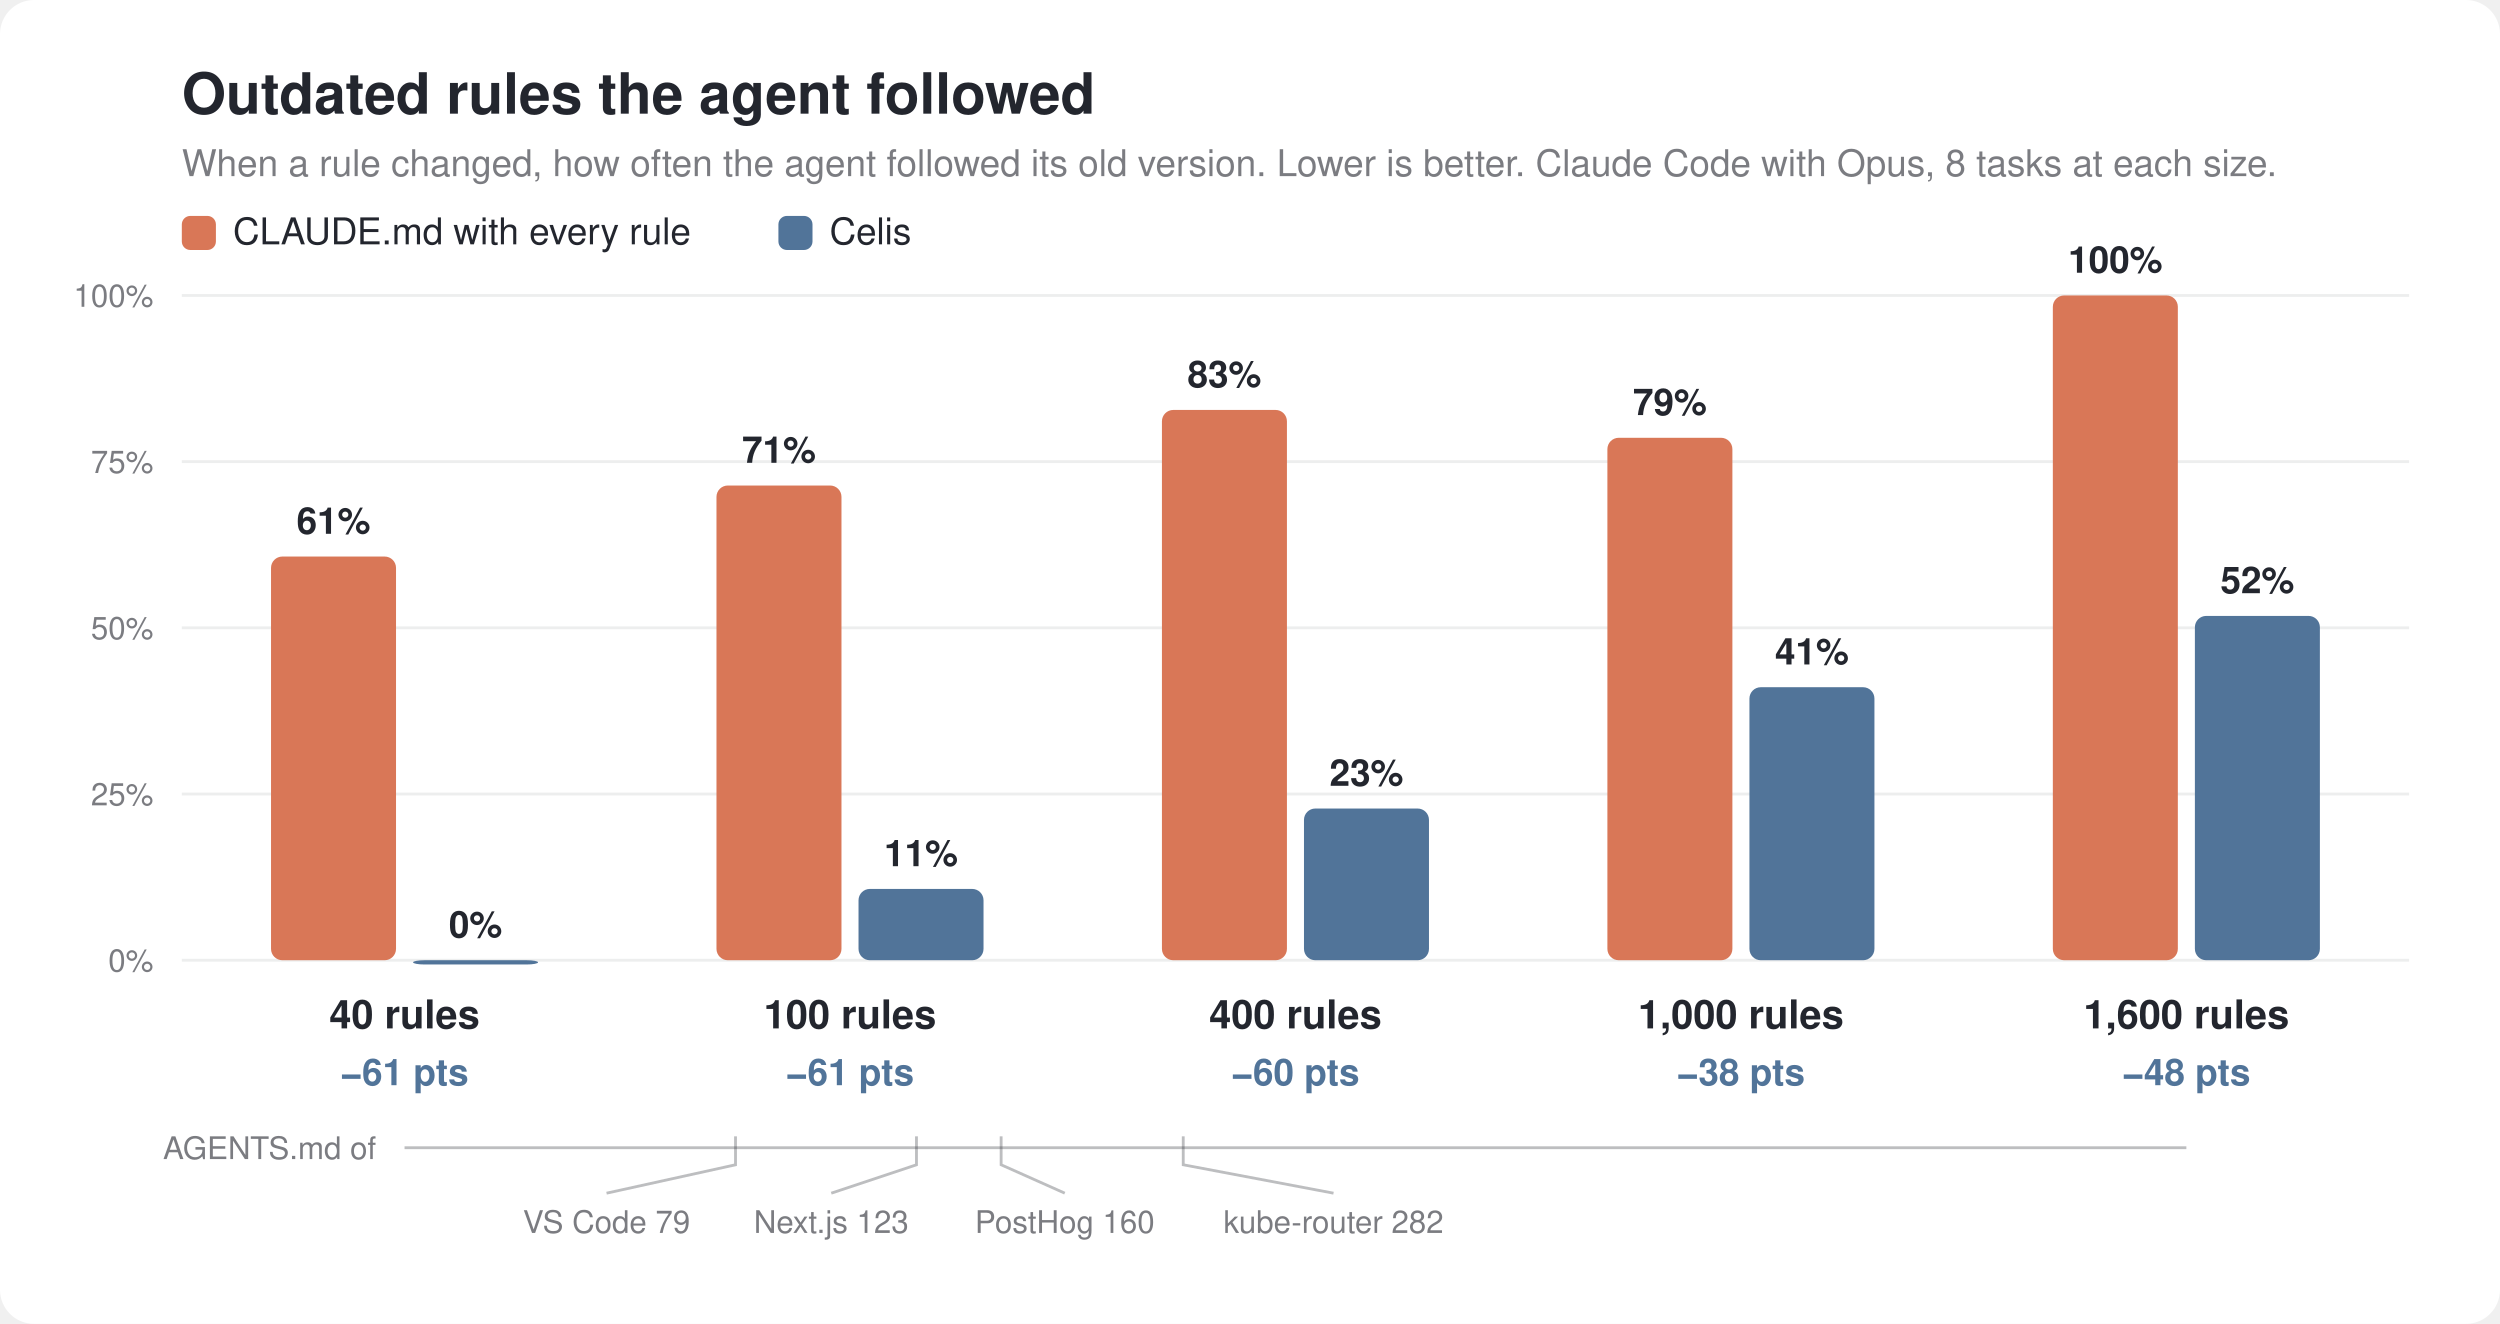
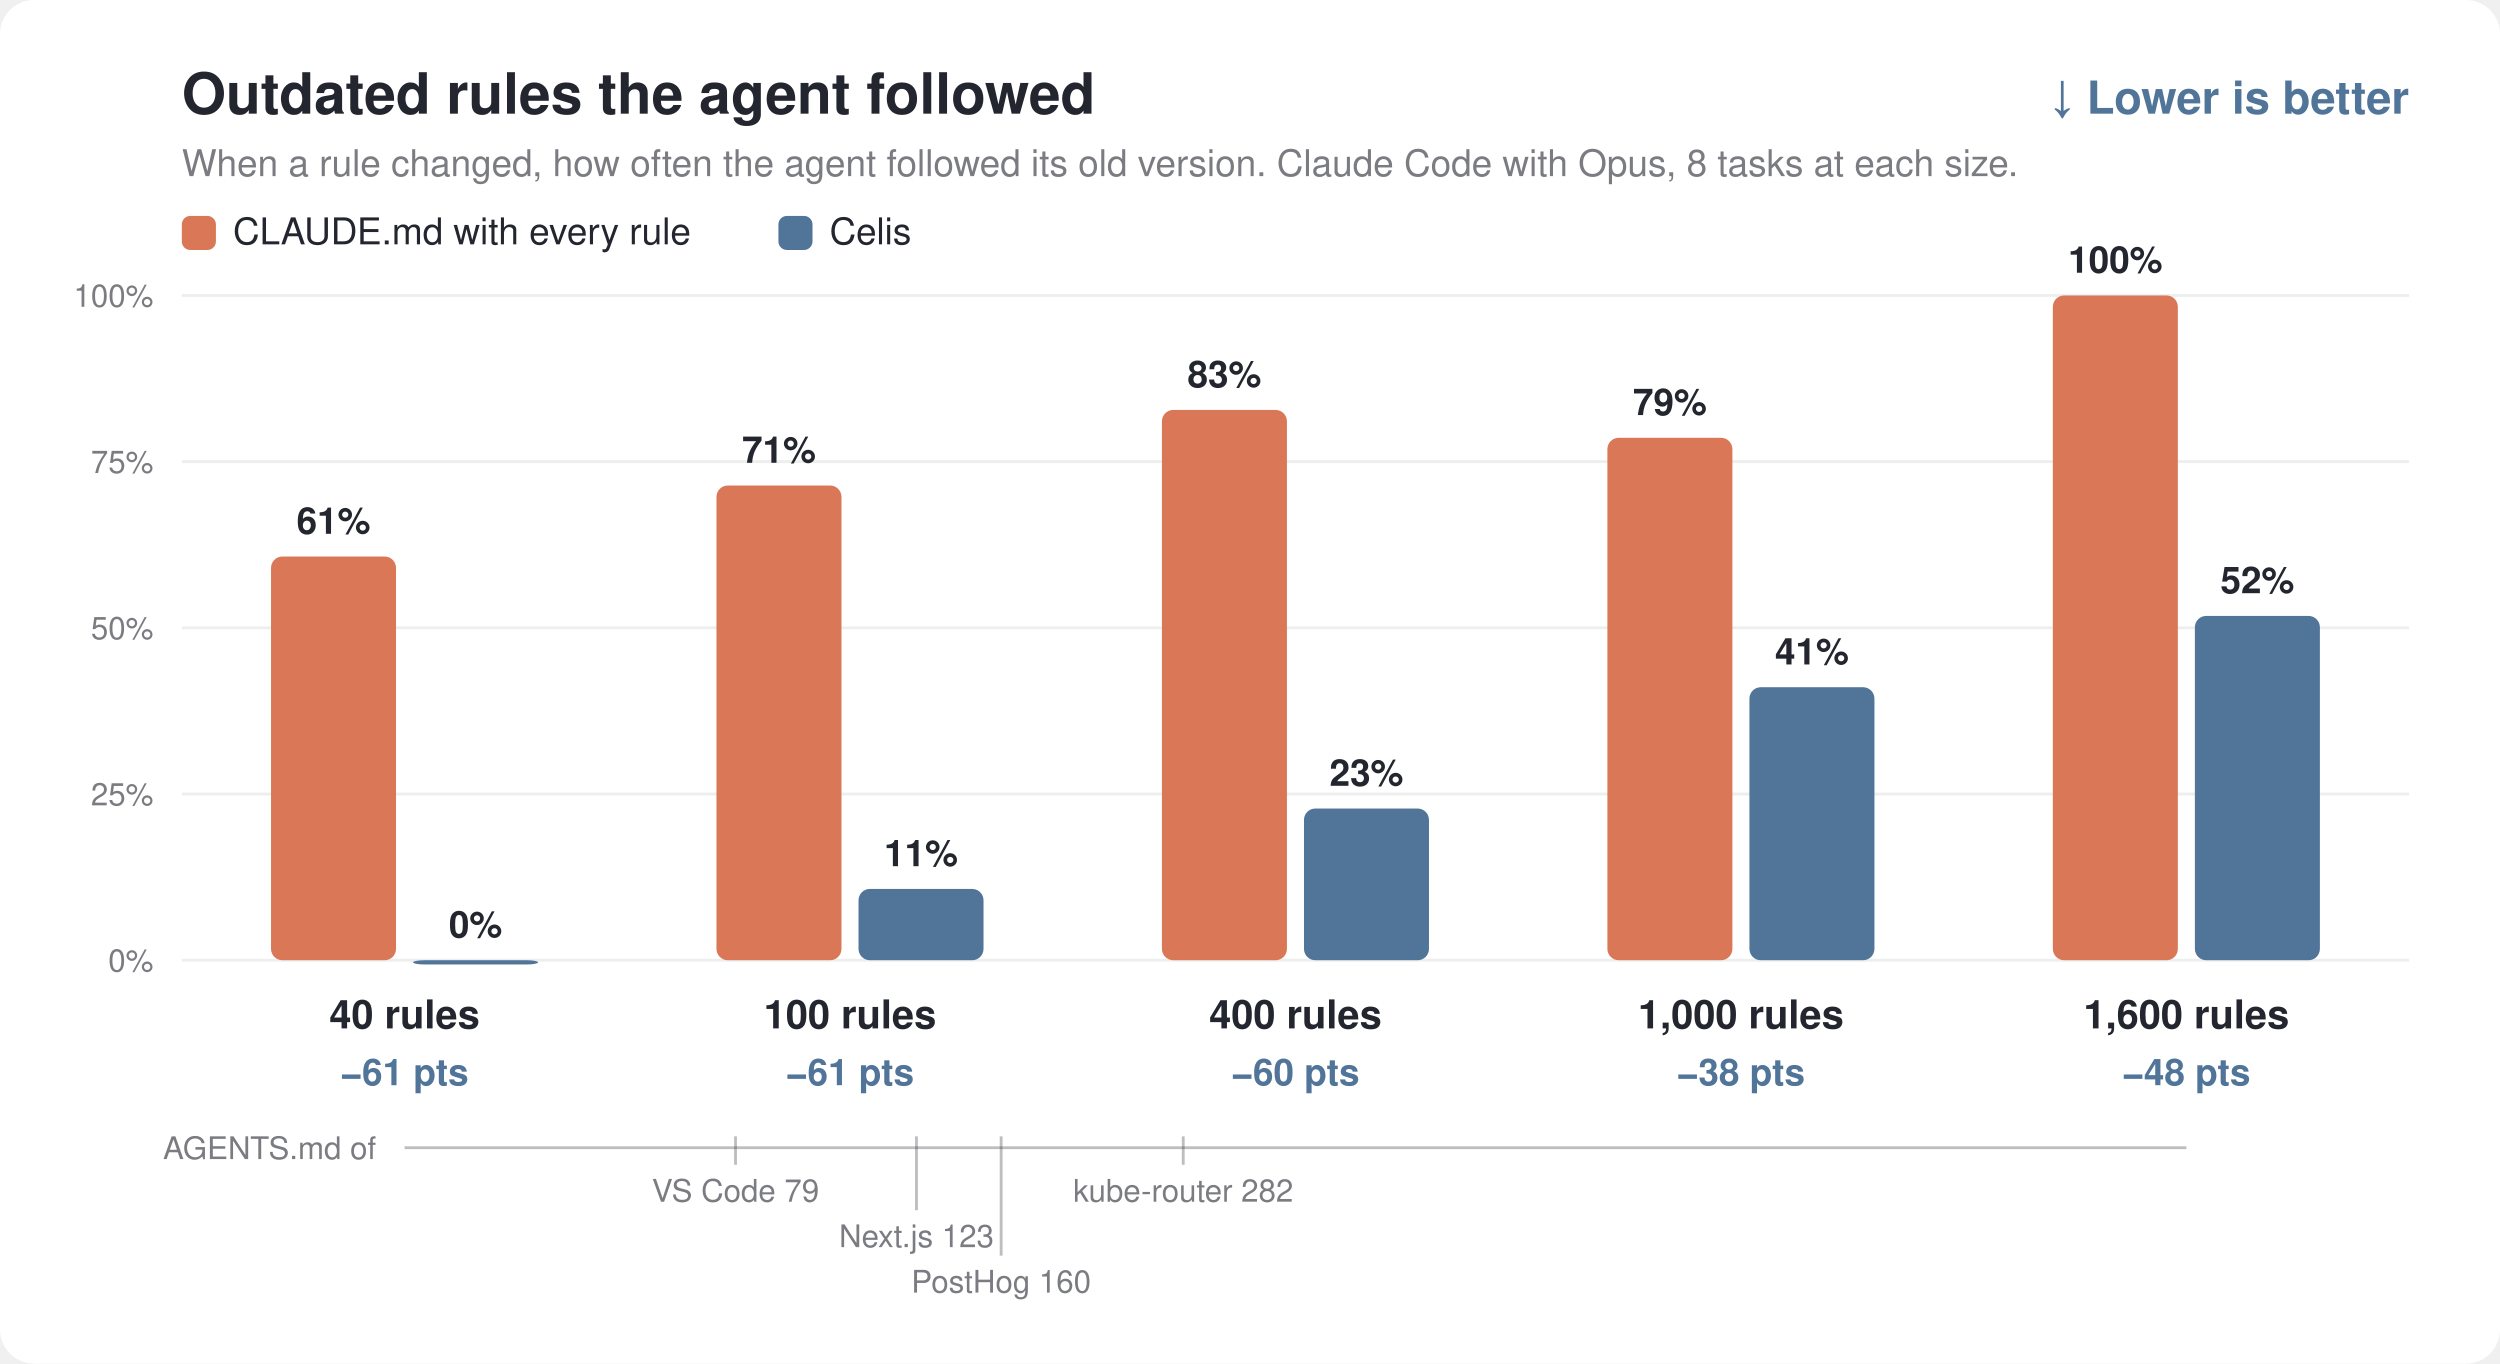
- <svg xmlns="http://www.w3.org/2000/svg" viewBox="0 0 880 466" width="880" height="466">
+ <svg xmlns="http://www.w3.org/2000/svg" viewBox="0 0 880 480" width="880" height="480">
  <style>
  .board { fill: #fff } .ink { fill: #23262e } .secondary { fill: rgb(35 38 46 / 0.6) }
  .grid { stroke: rgb(35 38 46 / 0.08) } .rule { stroke: rgb(35 38 46 / 0.3) }
  .claude { fill: #d97757 } .celis { fill: #517499 } .worse { fill: #b4492f }
  text { font-family: -apple-system, BlinkMacSystemFont, 'Segoe UI', Helvetica, Arial, sans-serif;
         font-variant-numeric: tabular-nums }
  .title { font-size: 20px; font-weight: 600 } .body { font-size: 13px } .value { font-size: 13px; font-weight: 600 }
  .size { font-size: 14px; font-weight: 600 } .delta { font-size: 13px; font-weight: 700 }
-   .mark { font-size: 11px }
+   .mark { font-size: 11px } .better { font-size: 16px; font-weight: 600 }
  @media (prefers-color-scheme: dark) {
    .board { fill: #0d1117 } .ink { fill: #e6edf5 } .secondary { fill: rgb(230 237 245 / 0.6) }
    .grid { stroke: rgb(230 237 245 / 0.1) } .rule { stroke: rgb(230 237 245 / 0.35) }
    .celis { fill: #6b9bd1 } .worse { fill: #e07a62 }
  }
</style>
-   <rect class="board" width="880" height="466" rx="12" />
+   <rect class="board" width="880" height="480" rx="12" />
  <text class="title ink" x="64" y="40">Outdated rules the agent followed</text>
-   <text class="body secondary" x="64" y="62">When a rule changed, how often the agent followed its old version. Lower is better. Claude Code with Opus, 8 tasks at each size.</text>
+   <text class="better celis" x="848" y="40" text-anchor="end">↓ Lower is better</text>
+   <text class="body secondary" x="64" y="62">When a rule changed, how often the agent followed its old version. Claude Code with Opus, 8 tasks at each size.</text>
  <rect class="claude" x="64" y="76" width="12" height="12" rx="3" />
  <text class="body ink" x="82" y="86">CLAUDE.md with every rule</text>
  <rect class="celis" x="274" y="76" width="12" height="12" rx="3" />
  <text class="body ink" x="292" y="86">Celis</text>
  <line class="grid" x1="64" y1="338.0" x2="848" y2="338.0" />
  <text class="mark secondary" x="54" y="342.0" text-anchor="end">0%</text>
  <line class="grid" x1="64" y1="279.5" x2="848" y2="279.5" />
  <text class="mark secondary" x="54" y="283.5" text-anchor="end">25%</text>
  <line class="grid" x1="64" y1="221.0" x2="848" y2="221.0" />
  <text class="mark secondary" x="54" y="225.0" text-anchor="end">50%</text>
  <line class="grid" x1="64" y1="162.5" x2="848" y2="162.5" />
  <text class="mark secondary" x="54" y="166.5" text-anchor="end">75%</text>
  <line class="grid" x1="64" y1="104.0" x2="848" y2="104.0" />
  <text class="mark secondary" x="54" y="108.0" text-anchor="end">100%</text>
  <rect class="claude" x="95.4" y="195.9" width="44" height="142.1" rx="4" />
  <text class="value ink" x="117.4" y="187.9" text-anchor="middle">61%</text>
  <rect class="celis" x="145.4" y="338.0" width="44" height="1.5" rx="4" />
  <text class="value ink" x="167.4" y="330.0" text-anchor="middle">0%</text>
  <text class="size ink" x="142.4" y="362.0" text-anchor="middle">40 rules</text>
  <text class="delta celis" x="142.4" y="382.0" text-anchor="middle">−61 pts</text>
  <rect class="claude" x="252.2" y="170.9" width="44" height="167.1" rx="4" />
  <text class="value ink" x="274.2" y="162.9" text-anchor="middle">71%</text>
  <rect class="celis" x="302.2" y="312.9" width="44" height="25.1" rx="4" />
  <text class="value ink" x="324.2" y="304.9" text-anchor="middle">11%</text>
  <text class="size ink" x="299.2" y="362.0" text-anchor="middle">100 rules</text>
  <text class="delta celis" x="299.2" y="382.0" text-anchor="middle">−61 pts</text>
  <rect class="claude" x="409.0" y="144.3" width="44" height="193.7" rx="4" />
  <text class="value ink" x="431.0" y="136.3" text-anchor="middle">83%</text>
  <rect class="celis" x="459.0" y="284.6" width="44" height="53.4" rx="4" />
  <text class="value ink" x="481.0" y="276.6" text-anchor="middle">23%</text>
  <text class="size ink" x="456.0" y="362.0" text-anchor="middle">400 rules</text>
  <text class="delta celis" x="456.0" y="382.0" text-anchor="middle">−60 pts</text>
  <rect class="claude" x="565.8" y="154.1" width="44" height="183.9" rx="4" />
  <text class="value ink" x="587.8" y="146.1" text-anchor="middle">79%</text>
  <rect class="celis" x="615.8" y="241.9" width="44" height="96.1" rx="4" />
  <text class="value ink" x="637.8" y="233.9" text-anchor="middle">41%</text>
  <text class="size ink" x="612.8" y="362.0" text-anchor="middle">1,000 rules</text>
  <text class="delta celis" x="612.8" y="382.0" text-anchor="middle">−38 pts</text>
  <rect class="claude" x="722.6" y="104.0" width="44" height="234.0" rx="4" />
  <text class="value ink" x="744.6" y="96.0" text-anchor="middle">100%</text>
  <rect class="celis" x="772.6" y="216.8" width="44" height="121.2" rx="4" />
  <text class="value ink" x="794.6" y="208.8" text-anchor="middle">52%</text>
  <text class="size ink" x="769.6" y="362.0" text-anchor="middle">1,600 rules</text>
  <text class="delta celis" x="769.6" y="382.0" text-anchor="middle">−48 pts</text>
  <line class="rule" x1="142.4" y1="404.0" x2="769.6" y2="404.0" />
  <text class="mark secondary" x="132.4" y="408.0" text-anchor="end">AGENTS.md of</text>
-   <polyline class="rule" points="258.9,400.0 258.9,410.0 213.5,420.0" fill="none" />
-   <text class="mark secondary" x="213.5" y="434.0" text-anchor="middle">VS Code 79</text>
-   <polyline class="rule" points="322.6,400.0 322.6,410.0 292.6,420.0" fill="none" />
-   <text class="mark secondary" x="292.6" y="434.0" text-anchor="middle">Next.js 123</text>
-   <polyline class="rule" points="352.4,400.0 352.4,410.0 374.8,420.0" fill="none" />
-   <text class="mark secondary" x="374.8" y="434.0" text-anchor="middle">PostHog 160</text>
-   <polyline class="rule" points="416.5,400.0 416.5,410.0 469.4,420.0" fill="none" />
-   <text class="mark secondary" x="469.4" y="434.0" text-anchor="middle">kube-router 282</text>
+   <line class="rule" x1="258.9" y1="400.0" x2="258.9" y2="410.0" />
+   <text class="mark secondary" x="258.9" y="423.0" text-anchor="middle">VS Code 79</text>
+   <line class="rule" x1="322.6" y1="400.0" x2="322.6" y2="426.0" />
+   <text class="mark secondary" x="322.6" y="439.0" text-anchor="middle">Next.js 123</text>
+   <line class="rule" x1="352.4" y1="400.0" x2="352.4" y2="442.0" />
+   <text class="mark secondary" x="352.4" y="455.0" text-anchor="middle">PostHog 160</text>
+   <line class="rule" x1="416.5" y1="400.0" x2="416.5" y2="410.0" />
+   <text class="mark secondary" x="416.5" y="423.0" text-anchor="middle">kube-router 282</text>
</svg>
